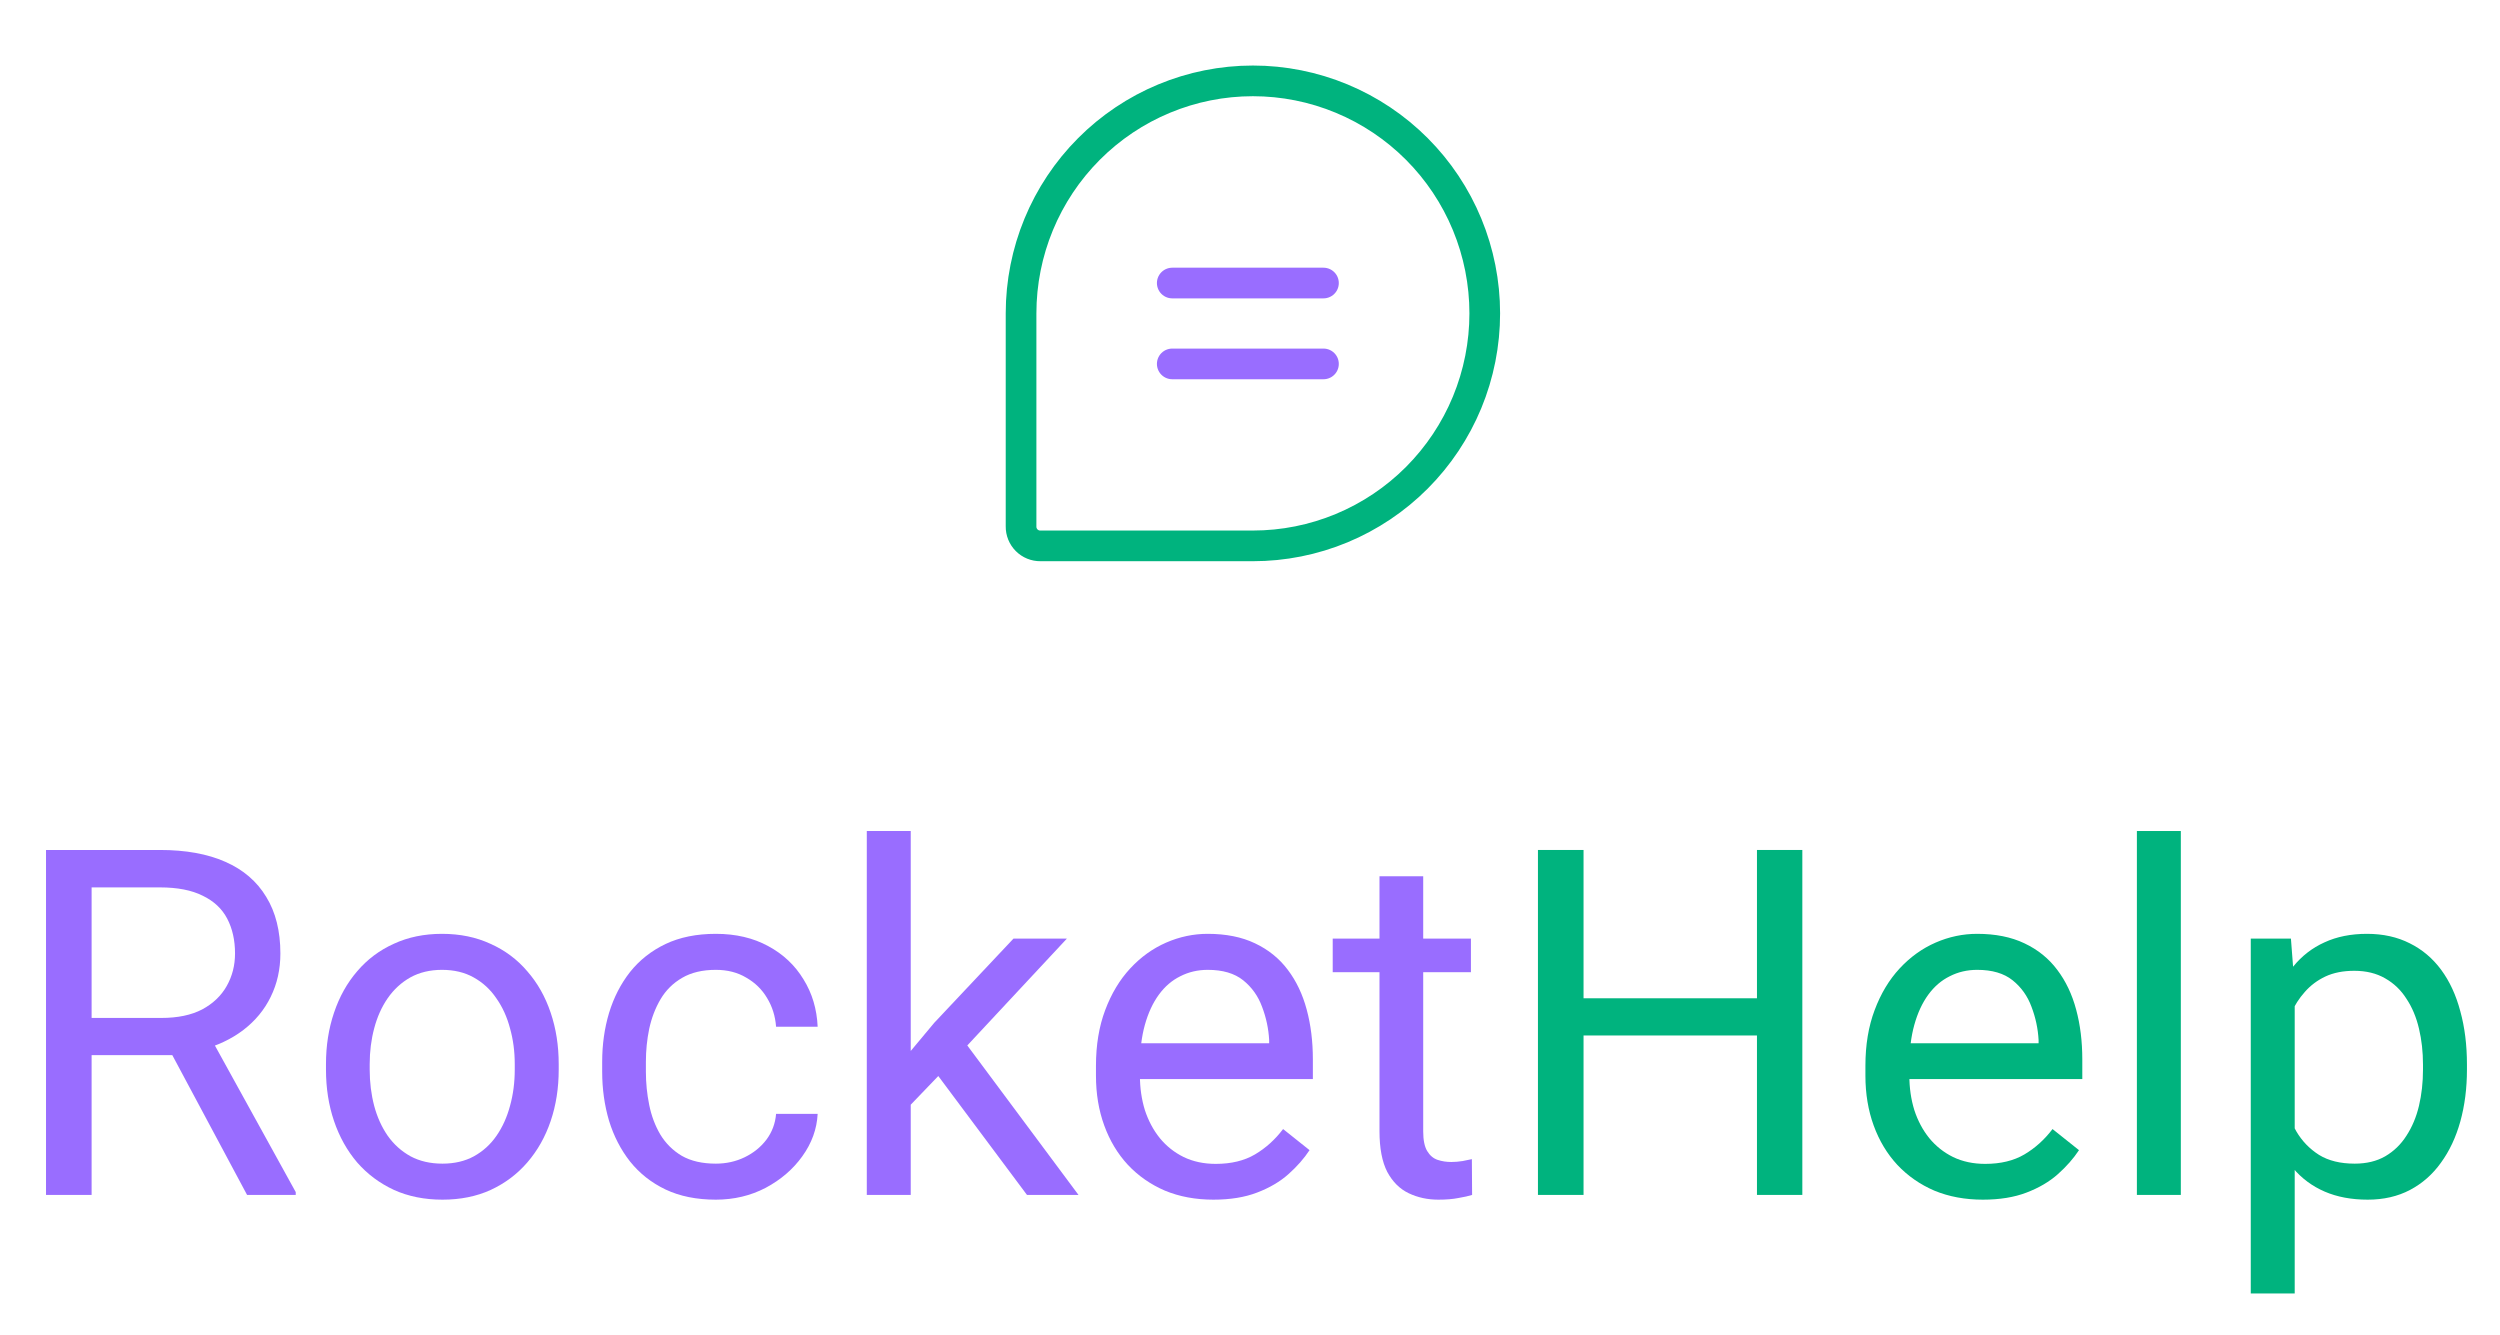
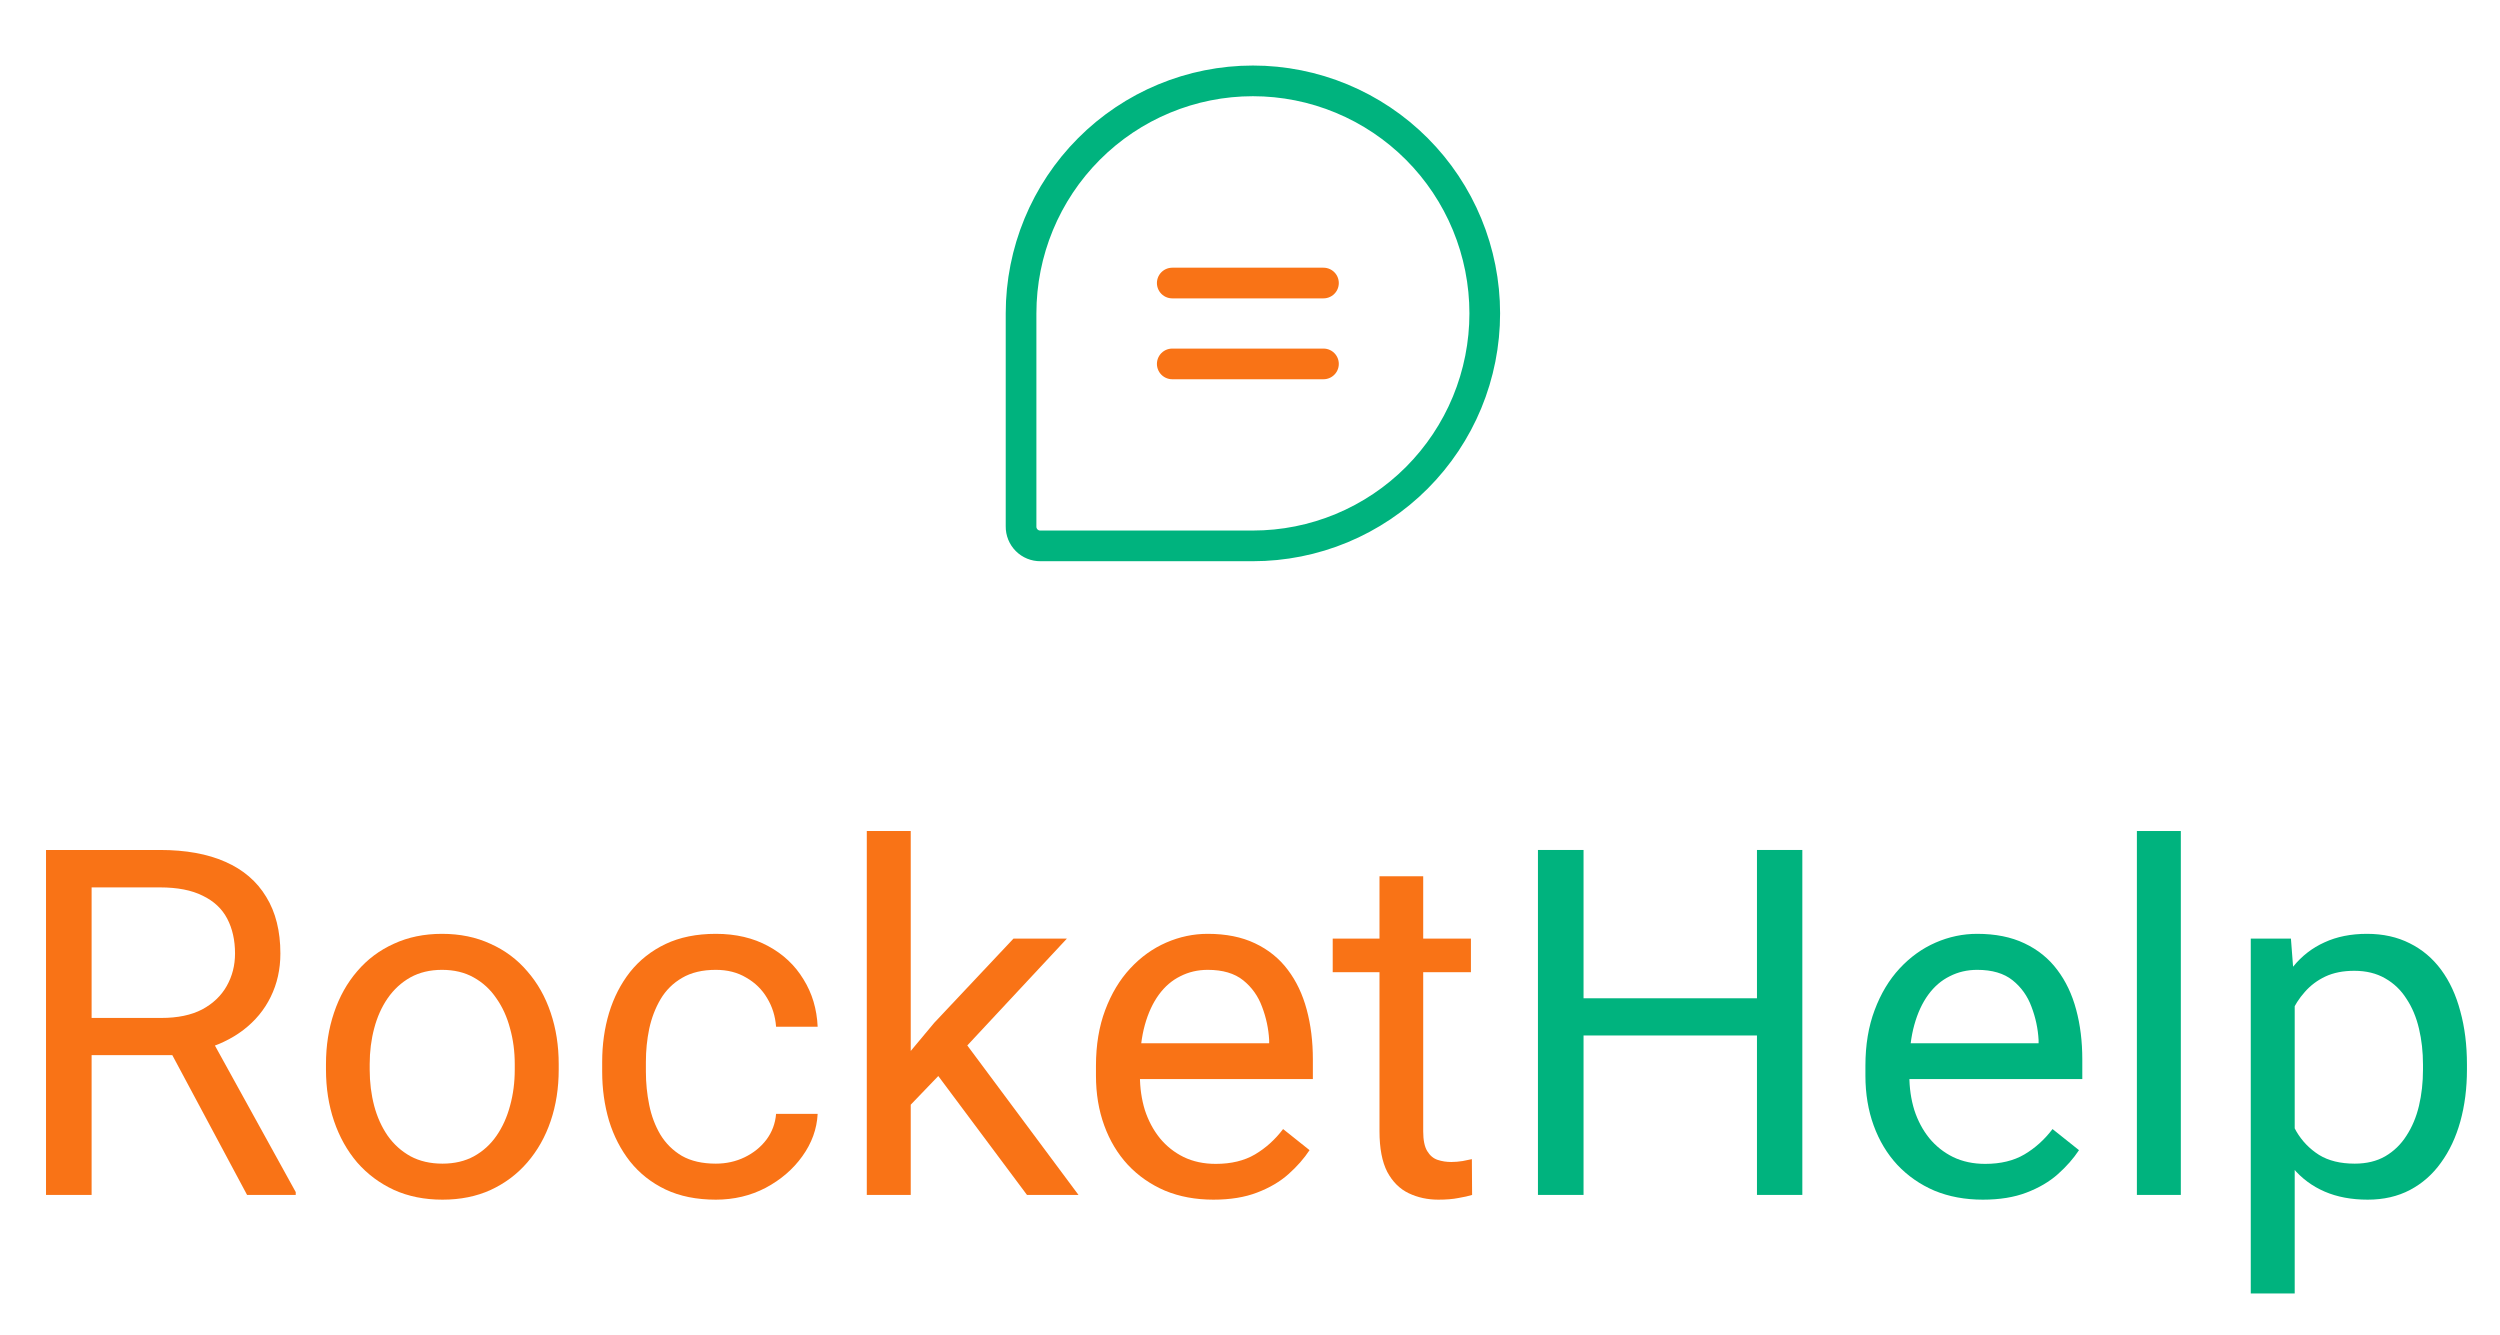
<svg xmlns="http://www.w3.org/2000/svg" width="163" height="87" viewBox="0 0 163 87" fill="none">
  <path d="M81.689 35.591H67.838C67.671 35.593 67.505 35.562 67.351 35.499C67.196 35.436 67.056 35.343 66.938 35.224C66.82 35.106 66.727 34.965 66.664 34.81C66.602 34.655 66.57 34.489 66.573 34.322V20.432C66.573 16.411 68.165 12.556 71 9.713C73.835 6.87 77.68 5.273 81.689 5.273V5.273C83.675 5.273 85.64 5.665 87.474 6.427C89.308 7.188 90.975 8.305 92.379 9.713C93.782 11.12 94.896 12.791 95.656 14.631C96.415 16.47 96.806 18.441 96.806 20.432V20.432C96.806 22.422 96.415 24.394 95.656 26.233C94.896 28.072 93.782 29.743 92.379 31.151C90.975 32.559 89.308 33.675 87.474 34.437C85.64 35.199 83.675 35.591 81.689 35.591V35.591Z" stroke="#00B37E" stroke-width="2" stroke-linecap="round" stroke-linejoin="round" />
-   <path d="M76.431 18.454H86.29" stroke="#996DFF" stroke-width="2" stroke-linecap="round" stroke-linejoin="round" />
-   <path d="M76.431 23.727H86.29" stroke="#996DFF" stroke-width="2" stroke-linecap="round" stroke-linejoin="round" />
-   <path d="M3 55.418H10.425C12.109 55.418 13.531 55.675 14.692 56.19C15.863 56.705 16.751 57.467 17.357 58.476C17.973 59.475 18.281 60.706 18.281 62.168C18.281 63.198 18.071 64.14 17.65 64.995C17.239 65.84 16.643 66.56 15.863 67.158C15.092 67.745 14.168 68.182 13.09 68.471L12.258 68.795H5.28L5.249 66.37H10.517C11.585 66.37 12.474 66.184 13.182 65.814C13.891 65.433 14.425 64.923 14.784 64.284C15.144 63.646 15.324 62.941 15.324 62.168C15.324 61.303 15.154 60.546 14.815 59.897C14.476 59.249 13.942 58.749 13.213 58.399C12.494 58.038 11.565 57.858 10.425 57.858H5.973V77.909H3V55.418ZM16.109 77.909L10.656 67.714L13.752 67.698L19.282 77.724V77.909H16.109Z" fill="#996DFF" />
-   <path d="M21.254 69.737V69.382C21.254 68.177 21.429 67.06 21.778 66.03C22.127 64.99 22.63 64.089 23.288 63.327C23.945 62.554 24.741 61.957 25.675 61.535C26.61 61.102 27.657 60.886 28.818 60.886C29.989 60.886 31.041 61.102 31.976 61.535C32.921 61.957 33.722 62.554 34.379 63.327C35.047 64.089 35.555 64.99 35.904 66.03C36.253 67.06 36.428 68.177 36.428 69.382V69.737C36.428 70.942 36.253 72.06 35.904 73.09C35.555 74.119 35.047 75.02 34.379 75.793C33.722 76.555 32.926 77.152 31.991 77.585C31.067 78.007 30.02 78.218 28.849 78.218C27.678 78.218 26.625 78.007 25.691 77.585C24.756 77.152 23.955 76.555 23.288 75.793C22.63 75.02 22.127 74.119 21.778 73.09C21.429 72.06 21.254 70.942 21.254 69.737ZM24.104 69.382V69.737C24.104 70.572 24.202 71.359 24.397 72.101C24.592 72.832 24.885 73.481 25.275 74.047C25.675 74.614 26.174 75.062 26.769 75.391C27.365 75.71 28.058 75.87 28.849 75.87C29.629 75.87 30.312 75.71 30.898 75.391C31.493 75.062 31.986 74.614 32.376 74.047C32.767 73.481 33.059 72.832 33.254 72.101C33.46 71.359 33.562 70.572 33.562 69.737V69.382C33.562 68.558 33.46 67.781 33.254 67.049C33.059 66.308 32.761 65.654 32.361 65.088C31.971 64.511 31.478 64.058 30.882 63.728C30.297 63.399 29.609 63.234 28.818 63.234C28.037 63.234 27.349 63.399 26.754 63.728C26.168 64.058 25.675 64.511 25.275 65.088C24.885 65.654 24.592 66.308 24.397 67.049C24.202 67.781 24.104 68.558 24.104 69.382Z" fill="#996DFF" />
-   <path d="M46.672 75.87C47.349 75.87 47.976 75.731 48.551 75.453C49.126 75.175 49.599 74.794 49.968 74.31C50.338 73.816 50.548 73.254 50.6 72.626H53.311C53.26 73.615 52.926 74.536 52.31 75.391C51.704 76.236 50.908 76.921 49.922 77.446C48.936 77.961 47.853 78.218 46.672 78.218C45.419 78.218 44.325 77.997 43.391 77.554C42.466 77.111 41.696 76.503 41.08 75.731C40.474 74.959 40.017 74.073 39.709 73.074C39.411 72.065 39.262 70.999 39.262 69.876V69.228C39.262 68.105 39.411 67.044 39.709 66.046C40.017 65.036 40.474 64.145 41.08 63.373C41.696 62.601 42.466 61.993 43.391 61.55C44.325 61.107 45.419 60.886 46.672 60.886C47.976 60.886 49.116 61.154 50.092 61.689C51.067 62.215 51.832 62.935 52.387 63.852C52.952 64.758 53.26 65.788 53.311 66.941H50.6C50.548 66.251 50.353 65.628 50.014 65.072C49.686 64.516 49.234 64.073 48.659 63.744C48.094 63.404 47.432 63.234 46.672 63.234C45.799 63.234 45.065 63.409 44.469 63.759C43.883 64.099 43.416 64.562 43.067 65.15C42.728 65.726 42.482 66.37 42.328 67.08C42.184 67.781 42.112 68.496 42.112 69.228V69.876C42.112 70.608 42.184 71.329 42.328 72.039C42.471 72.75 42.713 73.393 43.052 73.97C43.401 74.547 43.868 75.01 44.453 75.36C45.049 75.7 45.788 75.87 46.672 75.87Z" fill="#996DFF" />
-   <path d="M59.38 54.182V77.909H56.515V54.182H59.38ZM69.563 61.195L62.292 68.996L58.225 73.228L57.994 70.185L60.906 66.694L66.081 61.195H69.563ZM66.959 77.909L61.013 69.938L62.492 67.389L70.318 77.909H66.959Z" fill="#996DFF" />
-   <path d="M79.114 78.218C77.953 78.218 76.9 78.022 75.956 77.631C75.021 77.229 74.215 76.668 73.537 75.947C72.87 75.226 72.356 74.372 71.997 73.383C71.637 72.394 71.457 71.313 71.457 70.139V69.49C71.457 68.131 71.658 66.921 72.058 65.86C72.459 64.789 73.003 63.883 73.691 63.141C74.379 62.4 75.16 61.839 76.033 61.458C76.906 61.077 77.809 60.886 78.744 60.886C79.935 60.886 80.962 61.092 81.825 61.504C82.698 61.916 83.411 62.492 83.966 63.234C84.52 63.965 84.931 64.83 85.198 65.829C85.465 66.818 85.599 67.899 85.599 69.073V70.355H73.152V68.023H82.749V67.806C82.708 67.065 82.554 66.344 82.287 65.644C82.03 64.944 81.619 64.367 81.055 63.914C80.49 63.461 79.719 63.234 78.744 63.234C78.097 63.234 77.501 63.373 76.957 63.651C76.413 63.919 75.945 64.32 75.555 64.856C75.165 65.391 74.862 66.046 74.646 66.818C74.431 67.59 74.323 68.481 74.323 69.49V70.139C74.323 70.932 74.431 71.679 74.646 72.379C74.872 73.069 75.196 73.677 75.617 74.202C76.048 74.727 76.567 75.139 77.173 75.438C77.789 75.736 78.487 75.885 79.268 75.885C80.274 75.885 81.126 75.68 81.825 75.268C82.523 74.856 83.134 74.305 83.658 73.615L85.383 74.99C85.024 75.535 84.567 76.055 84.012 76.55C83.458 77.044 82.775 77.446 81.963 77.755C81.162 78.064 80.212 78.218 79.114 78.218Z" fill="#996DFF" />
-   <path d="M95.904 61.195V63.389H86.893V61.195H95.904ZM89.943 57.132H92.793V73.769C92.793 74.336 92.88 74.763 93.055 75.051C93.229 75.34 93.455 75.53 93.732 75.623C94.01 75.716 94.308 75.762 94.626 75.762C94.862 75.762 95.109 75.741 95.365 75.7C95.632 75.649 95.833 75.607 95.966 75.576L95.981 77.909C95.755 77.981 95.458 78.048 95.088 78.11C94.729 78.182 94.292 78.218 93.779 78.218C93.08 78.218 92.438 78.079 91.853 77.801C91.268 77.523 90.8 77.059 90.451 76.411C90.112 75.752 89.943 74.866 89.943 73.754V57.132Z" fill="#996DFF" />
+   <path d="M76.431 18.454H86.29" stroke="#f97316" stroke-width="2" stroke-linecap="round" stroke-linejoin="round" />
+   <path d="M76.431 23.727H86.29" stroke="#f97316" stroke-width="2" stroke-linecap="round" stroke-linejoin="round" />
+   <path d="M3 55.418H10.425C12.109 55.418 13.531 55.675 14.692 56.19C15.863 56.705 16.751 57.467 17.357 58.476C17.973 59.475 18.281 60.706 18.281 62.168C18.281 63.198 18.071 64.14 17.65 64.995C17.239 65.84 16.643 66.56 15.863 67.158C15.092 67.745 14.168 68.182 13.09 68.471L12.258 68.795H5.28L5.249 66.37H10.517C11.585 66.37 12.474 66.184 13.182 65.814C13.891 65.433 14.425 64.923 14.784 64.284C15.144 63.646 15.324 62.941 15.324 62.168C15.324 61.303 15.154 60.546 14.815 59.897C14.476 59.249 13.942 58.749 13.213 58.399C12.494 58.038 11.565 57.858 10.425 57.858H5.973V77.909H3V55.418ZM16.109 77.909L10.656 67.714L13.752 67.698L19.282 77.724V77.909H16.109Z" fill="#f97316" />
+   <path d="M21.254 69.737V69.382C21.254 68.177 21.429 67.06 21.778 66.03C22.127 64.99 22.63 64.089 23.288 63.327C23.945 62.554 24.741 61.957 25.675 61.535C26.61 61.102 27.657 60.886 28.818 60.886C29.989 60.886 31.041 61.102 31.976 61.535C32.921 61.957 33.722 62.554 34.379 63.327C35.047 64.089 35.555 64.99 35.904 66.03C36.253 67.06 36.428 68.177 36.428 69.382V69.737C36.428 70.942 36.253 72.06 35.904 73.09C35.555 74.119 35.047 75.02 34.379 75.793C33.722 76.555 32.926 77.152 31.991 77.585C31.067 78.007 30.02 78.218 28.849 78.218C27.678 78.218 26.625 78.007 25.691 77.585C24.756 77.152 23.955 76.555 23.288 75.793C22.63 75.02 22.127 74.119 21.778 73.09C21.429 72.06 21.254 70.942 21.254 69.737ZM24.104 69.382V69.737C24.104 70.572 24.202 71.359 24.397 72.101C24.592 72.832 24.885 73.481 25.275 74.047C25.675 74.614 26.174 75.062 26.769 75.391C27.365 75.71 28.058 75.87 28.849 75.87C29.629 75.87 30.312 75.71 30.898 75.391C31.493 75.062 31.986 74.614 32.376 74.047C32.767 73.481 33.059 72.832 33.254 72.101C33.46 71.359 33.562 70.572 33.562 69.737V69.382C33.562 68.558 33.46 67.781 33.254 67.049C33.059 66.308 32.761 65.654 32.361 65.088C31.971 64.511 31.478 64.058 30.882 63.728C30.297 63.399 29.609 63.234 28.818 63.234C28.037 63.234 27.349 63.399 26.754 63.728C26.168 64.058 25.675 64.511 25.275 65.088C24.885 65.654 24.592 66.308 24.397 67.049C24.202 67.781 24.104 68.558 24.104 69.382Z" fill="#f97316" />
+   <path d="M46.672 75.87C47.349 75.87 47.976 75.731 48.551 75.453C49.126 75.175 49.599 74.794 49.968 74.31C50.338 73.816 50.548 73.254 50.6 72.626H53.311C53.26 73.615 52.926 74.536 52.31 75.391C51.704 76.236 50.908 76.921 49.922 77.446C48.936 77.961 47.853 78.218 46.672 78.218C45.419 78.218 44.325 77.997 43.391 77.554C42.466 77.111 41.696 76.503 41.08 75.731C40.474 74.959 40.017 74.073 39.709 73.074C39.411 72.065 39.262 70.999 39.262 69.876V69.228C39.262 68.105 39.411 67.044 39.709 66.046C40.017 65.036 40.474 64.145 41.08 63.373C41.696 62.601 42.466 61.993 43.391 61.55C44.325 61.107 45.419 60.886 46.672 60.886C47.976 60.886 49.116 61.154 50.092 61.689C51.067 62.215 51.832 62.935 52.387 63.852C52.952 64.758 53.26 65.788 53.311 66.941H50.6C50.548 66.251 50.353 65.628 50.014 65.072C49.686 64.516 49.234 64.073 48.659 63.744C48.094 63.404 47.432 63.234 46.672 63.234C45.799 63.234 45.065 63.409 44.469 63.759C43.883 64.099 43.416 64.562 43.067 65.15C42.728 65.726 42.482 66.37 42.328 67.08C42.184 67.781 42.112 68.496 42.112 69.228V69.876C42.112 70.608 42.184 71.329 42.328 72.039C42.471 72.75 42.713 73.393 43.052 73.97C43.401 74.547 43.868 75.01 44.453 75.36C45.049 75.7 45.788 75.87 46.672 75.87Z" fill="#f97316" />
+   <path d="M59.38 54.182V77.909H56.515V54.182H59.38ZM69.563 61.195L62.292 68.996L58.225 73.228L57.994 70.185L60.906 66.694L66.081 61.195H69.563ZM66.959 77.909L61.013 69.938L62.492 67.389L70.318 77.909H66.959Z" fill="#f97316" />
+   <path d="M79.114 78.218C77.953 78.218 76.9 78.022 75.956 77.631C75.021 77.229 74.215 76.668 73.537 75.947C72.87 75.226 72.356 74.372 71.997 73.383C71.637 72.394 71.457 71.313 71.457 70.139V69.49C71.457 68.131 71.658 66.921 72.058 65.86C72.459 64.789 73.003 63.883 73.691 63.141C74.379 62.4 75.16 61.839 76.033 61.458C76.906 61.077 77.809 60.886 78.744 60.886C79.935 60.886 80.962 61.092 81.825 61.504C82.698 61.916 83.411 62.492 83.966 63.234C84.52 63.965 84.931 64.83 85.198 65.829C85.465 66.818 85.599 67.899 85.599 69.073V70.355H73.152V68.023H82.749V67.806C82.708 67.065 82.554 66.344 82.287 65.644C82.03 64.944 81.619 64.367 81.055 63.914C80.49 63.461 79.719 63.234 78.744 63.234C78.097 63.234 77.501 63.373 76.957 63.651C76.413 63.919 75.945 64.32 75.555 64.856C75.165 65.391 74.862 66.046 74.646 66.818C74.431 67.59 74.323 68.481 74.323 69.49V70.139C74.323 70.932 74.431 71.679 74.646 72.379C74.872 73.069 75.196 73.677 75.617 74.202C76.048 74.727 76.567 75.139 77.173 75.438C77.789 75.736 78.487 75.885 79.268 75.885C80.274 75.885 81.126 75.68 81.825 75.268C82.523 74.856 83.134 74.305 83.658 73.615L85.383 74.99C85.024 75.535 84.567 76.055 84.012 76.55C83.458 77.044 82.775 77.446 81.963 77.755C81.162 78.064 80.212 78.218 79.114 78.218Z" fill="#f97316" />
+   <path d="M95.904 61.195V63.389H86.893V61.195H95.904ZM89.943 57.132H92.793V73.769C92.793 74.336 92.88 74.763 93.055 75.051C93.229 75.34 93.455 75.53 93.732 75.623C94.01 75.716 94.308 75.762 94.626 75.762C94.862 75.762 95.109 75.741 95.365 75.7C95.632 75.649 95.833 75.607 95.966 75.576L95.981 77.909C95.755 77.981 95.458 78.048 95.088 78.11C94.729 78.182 94.292 78.218 93.779 78.218C93.08 78.218 92.438 78.079 91.853 77.801C91.268 77.523 90.8 77.059 90.451 76.411C90.112 75.752 89.943 74.866 89.943 73.754V57.132Z" fill="#f97316" />
  <path d="M114.924 65.088V67.513H102.785V65.088H114.924ZM103.247 55.418V77.909H100.274V55.418H103.247ZM117.512 55.418V77.909H114.554V55.418H117.512Z" fill="#00B37E" />
  <path d="M129.281 78.218C128.12 78.218 127.068 78.022 126.123 77.631C125.188 77.229 124.382 76.668 123.704 75.947C123.037 75.226 122.523 74.372 122.164 73.383C121.805 72.394 121.625 71.313 121.625 70.139V69.49C121.625 68.131 121.825 66.921 122.226 65.86C122.626 64.789 123.17 63.883 123.858 63.141C124.547 62.4 125.327 61.839 126.2 61.458C127.073 61.077 127.977 60.886 128.911 60.886C130.102 60.886 131.129 61.092 131.992 61.504C132.865 61.916 133.579 62.492 134.133 63.234C134.688 63.965 135.099 64.83 135.366 65.829C135.633 66.818 135.766 67.899 135.766 69.073V70.355H123.319V68.023H132.916V67.806C132.875 67.065 132.721 66.344 132.454 65.644C132.197 64.944 131.787 64.367 131.222 63.914C130.657 63.461 129.887 63.234 128.911 63.234C128.264 63.234 127.668 63.373 127.124 63.651C126.58 63.919 126.113 64.32 125.722 64.856C125.332 65.391 125.029 66.046 124.814 66.818C124.598 67.59 124.49 68.481 124.49 69.49V70.139C124.49 70.932 124.598 71.679 124.814 72.379C125.039 73.069 125.363 73.677 125.784 74.202C126.215 74.727 126.734 75.139 127.34 75.438C127.956 75.736 128.654 75.885 129.435 75.885C130.441 75.885 131.294 75.68 131.992 75.268C132.69 74.856 133.301 74.305 133.825 73.615L135.55 74.99C135.191 75.535 134.734 76.055 134.179 76.55C133.625 77.044 132.942 77.446 132.131 77.755C131.33 78.064 130.38 78.218 129.281 78.218Z" fill="#00B37E" />
  <path d="M142.19 54.182V77.909H139.325V54.182H142.19Z" fill="#00B37E" />
  <path d="M149.615 64.408V84.335H146.75V61.195H149.368L149.615 64.408ZM160.845 69.413V69.737C160.845 70.953 160.701 72.08 160.413 73.12C160.126 74.15 159.705 75.046 159.15 75.808C158.606 76.57 157.933 77.162 157.132 77.585C156.331 78.007 155.412 78.218 154.375 78.218C153.317 78.218 152.382 78.043 151.571 77.693C150.76 77.343 150.072 76.833 149.507 76.163C148.942 75.494 148.49 74.691 148.151 73.754C147.823 72.817 147.597 71.761 147.474 70.587V68.857C147.597 67.621 147.828 66.514 148.167 65.536C148.506 64.557 148.952 63.723 149.507 63.033C150.072 62.333 150.755 61.803 151.556 61.442C152.357 61.071 153.281 60.886 154.329 60.886C155.376 60.886 156.305 61.092 157.117 61.504C157.928 61.906 158.611 62.482 159.166 63.234C159.72 63.986 160.136 64.887 160.413 65.937C160.701 66.978 160.845 68.136 160.845 69.413ZM157.979 69.737V69.413C157.979 68.579 157.892 67.796 157.717 67.065C157.543 66.323 157.271 65.675 156.901 65.119C156.542 64.552 156.079 64.109 155.515 63.79C154.95 63.461 154.277 63.296 153.497 63.296C152.778 63.296 152.151 63.419 151.617 63.667C151.094 63.914 150.647 64.248 150.277 64.671C149.907 65.083 149.604 65.556 149.368 66.092C149.142 66.617 148.973 67.163 148.86 67.729V71.73C149.065 72.451 149.353 73.131 149.723 73.769C150.092 74.397 150.585 74.907 151.201 75.299C151.818 75.68 152.593 75.87 153.527 75.87C154.298 75.87 154.96 75.71 155.515 75.391C156.079 75.062 156.542 74.614 156.901 74.047C157.271 73.481 157.543 72.832 157.717 72.101C157.892 71.359 157.979 70.572 157.979 69.737Z" fill="#00B37E" />
</svg>
